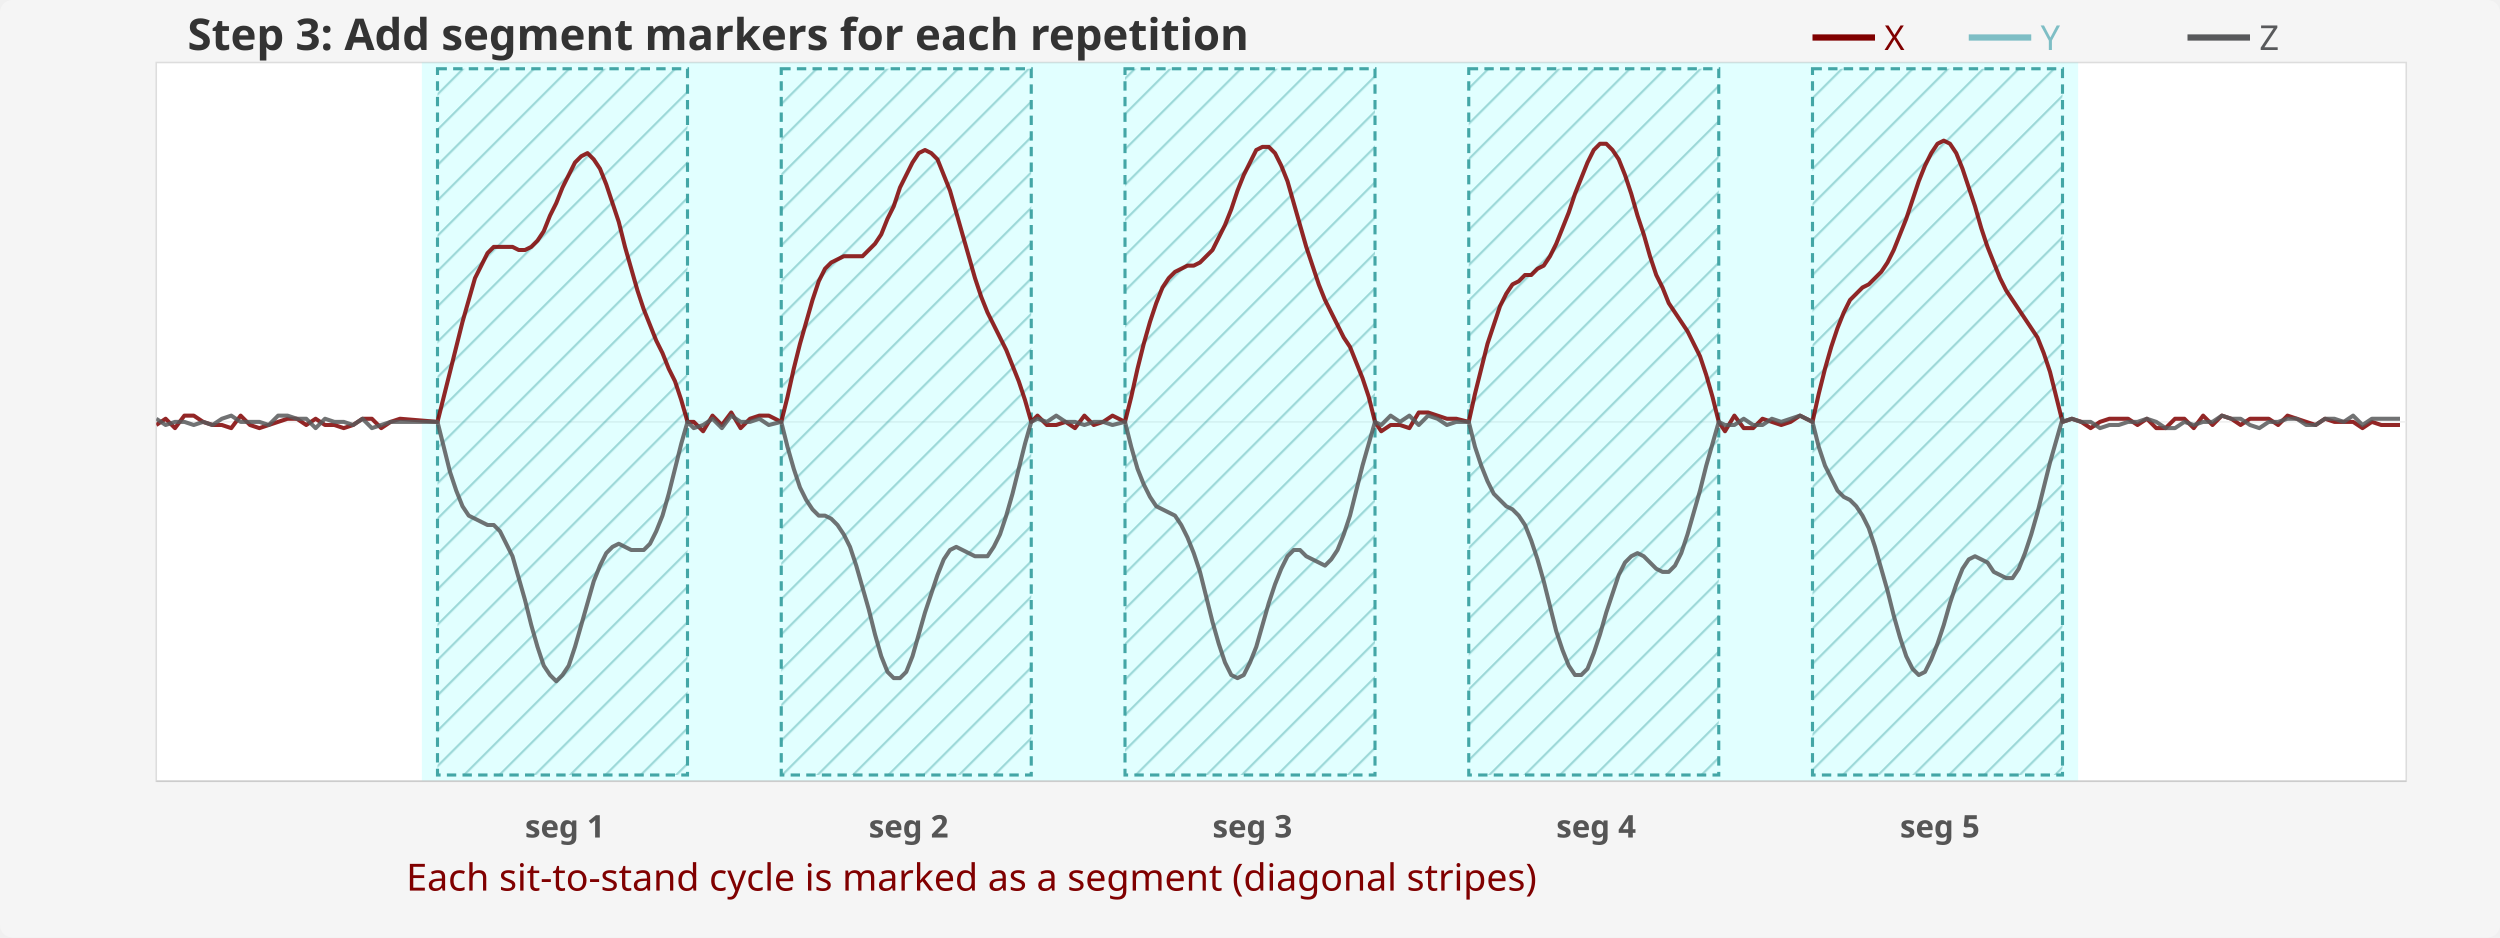
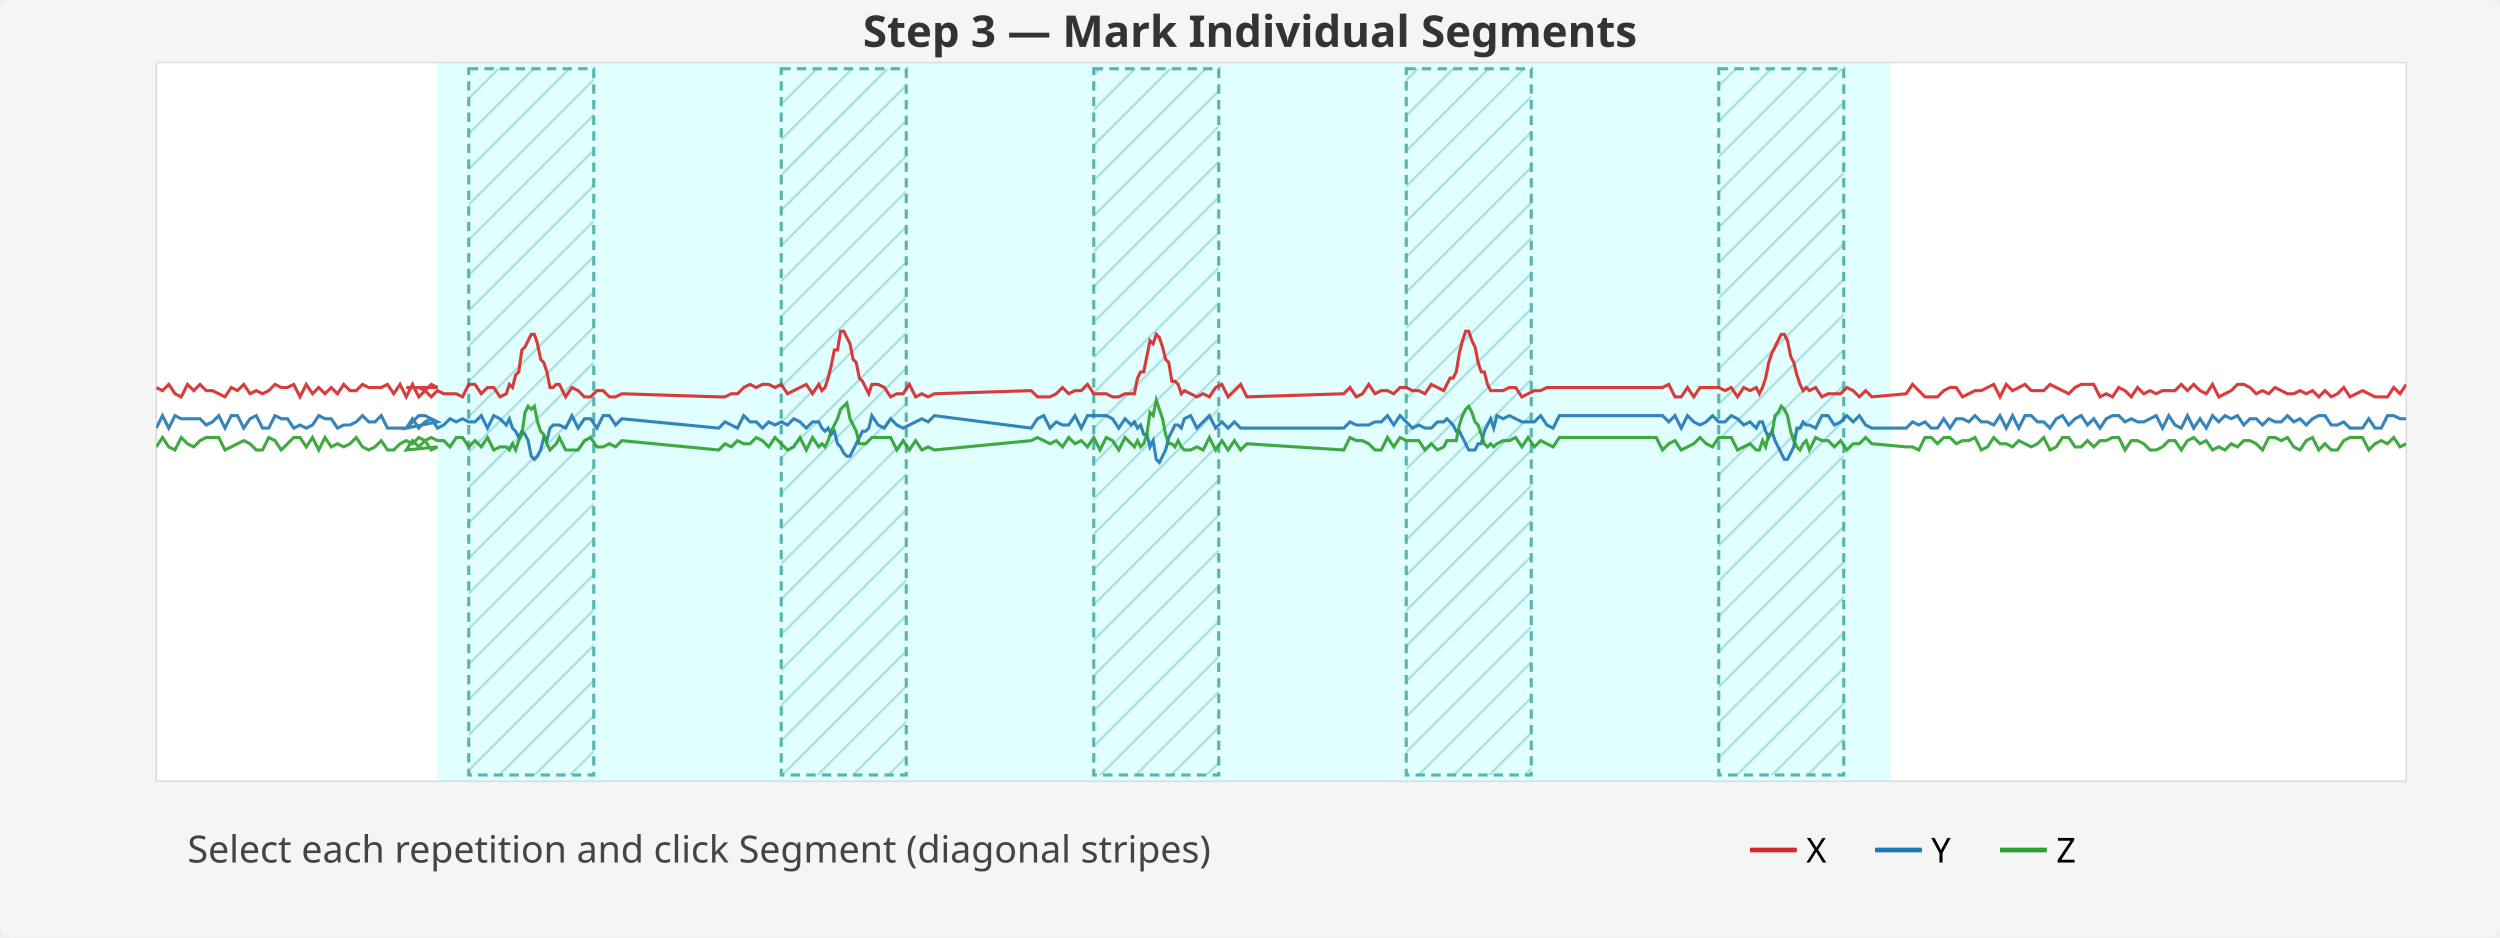
<svg xmlns="http://www.w3.org/2000/svg" width="800" height="300" viewBox="0 0 800 300">
  <style>
    .title { font: bold 14px sans-serif; fill: #333; }
-     .instruction { font: 12px sans-serif; fill: #800000; }
    .legend-text { font: 11px sans-serif; }
-     .seg-label { font: bold 10px sans-serif; fill: #555; }
+     .instruction { font: 12px sans-serif; fill: #444; }
  </style>
  <defs>
-     <clipPath id="s3-plot">
+     <clipPath id="s3-clip">
      <rect x="50" y="20" width="720" height="230" />
    </clipPath>
-     <pattern id="seg-hatch" patternUnits="userSpaceOnUse" width="8" height="8" patternTransform="rotate(45)">
+     <pattern id="s3-hatch" patternUnits="userSpaceOnUse" width="8" height="8" patternTransform="rotate(45)">
      <line x1="0" y1="0" x2="0" y2="8" stroke="#008080" stroke-width="1.5" opacity="0.4" />
    </pattern>
  </defs>
  <rect width="800" height="300" fill="#f5f5f5" rx="4" />
  <rect x="50" y="20" width="720" height="230" fill="white" stroke="#ddd" stroke-width="0.5" />
-   <text x="60" y="16" class="title">Step 3: Add segment markers for each repetition</text>
-   <line x1="580" y1="12" x2="600" y2="12" stroke="#800000" stroke-width="2" />
-   <text x="603" y="16" class="legend-text" fill="#800000">X</text>
-   <line x1="630" y1="12" x2="650" y2="12" stroke="#7EBEC5" stroke-width="2" />
-   <text x="653" y="16" class="legend-text" fill="#7EBEC5">Y</text>
-   <line x1="700" y1="12" x2="720" y2="12" stroke="#58595b" stroke-width="2" />
-   <text x="723" y="16" class="legend-text" fill="#58595b">Z</text>
-   <line x1="50" y1="135" x2="770" y2="135" stroke="#eee" stroke-width="0.5" />
-   <rect x="135" y="20" width="530" height="230" fill="cyan" opacity="0.12" />
-   <rect x="140" y="22" width="80" height="226" fill="url(#seg-hatch)" stroke="#008080" stroke-width="1" stroke-dasharray="3,2" opacity="0.7" />
-   <rect x="250" y="22" width="80" height="226" fill="url(#seg-hatch)" stroke="#008080" stroke-width="1" stroke-dasharray="3,2" opacity="0.7" />
-   <rect x="360" y="22" width="80" height="226" fill="url(#seg-hatch)" stroke="#008080" stroke-width="1" stroke-dasharray="3,2" opacity="0.7" />
-   <rect x="470" y="22" width="80" height="226" fill="url(#seg-hatch)" stroke="#008080" stroke-width="1" stroke-dasharray="3,2" opacity="0.7" />
-   <rect x="580" y="22" width="80" height="226" fill="url(#seg-hatch)" stroke="#008080" stroke-width="1" stroke-dasharray="3,2" opacity="0.7" />
-   <text x="168" y="268" class="seg-label">seg 1</text>
-   <text x="278" y="268" class="seg-label">seg 2</text>
-   <text x="388" y="268" class="seg-label">seg 3</text>
-   <text x="498" y="268" class="seg-label">seg 4</text>
-   <text x="608" y="268" class="seg-label">seg 5</text>
-   <g clip-path="url(#s3-plot)">
-     <polyline fill="none" stroke="#800000" stroke-width="1.3" opacity="0.85" stroke-linejoin="round" points="50,136 53,134 56,137 59,133 62,133 65,135 68,136 71,136 74,137 77,133 80,136 83,137 86,136 89,135 92,134 95,134 98,136 101,134 104,136 107,136 110,137 113,136 116,134 119,134 122,137 125,135 128,134 140,135 142,127 144,119 146,111 148,103 150,96 152,89 154,85 156,81 158,79 160,79 162,79 164,79 166,80 168,80 170,79 172,77 174,74 176,69 178,65 180,60 182,56 184,52 186,50 188,49 190,51 192,54 194,59 196,65 198,71 200,79 202,86 204,93 206,99 208,104 210,109 212,113 214,118 216,122 218,128 220,135 222,135 225,138 228,133 231,136 234,132 237,137 240,134 243,133 246,133 250,135 252,127 254,118 256,110 258,103 260,96 262,90 264,86 266,84 268,83 270,82 272,82 274,82 276,82 278,80 280,78 282,75 284,70 286,66 288,60 290,56 292,52 294,49 296,48 298,49 300,51 302,56 304,61 306,68 308,75 310,82 312,89 314,95 316,100 318,104 320,108 322,112 324,117 326,122 328,128 330,135 332,133 335,136 338,136 341,135 344,137 347,133 350,136 353,135 356,133 360,135 362,127 364,118 366,110 368,103 370,97 372,92 374,89 376,87 378,86 380,85 382,85 384,84 386,82 388,80 390,76 392,72 394,67 396,61 398,56 400,52 402,48 404,47 406,47 408,49 410,53 412,58 414,65 416,72 418,79 420,85 422,91 424,96 426,100 428,104 430,108 432,111 434,116 436,121 438,127 440,135 442,138 445,136 448,136 451,137 454,132 457,132 460,133 463,134 466,134 470,135 472,126 474,118 476,110 478,104 480,98 482,94 484,91 486,90 488,88 490,88 492,86 494,85 496,82 498,78 500,73 502,68 504,62 506,57 508,52 510,48 512,46 514,46 516,48 518,51 520,56 522,62 524,69 526,75 528,82 530,88 532,92 534,97 536,100 538,103 540,106 542,110 544,114 546,120 548,127 550,135 552,138 555,133 558,137 561,137 564,134 567,135 570,136 573,135 576,133 580,135 582,126 584,118 586,111 588,105 590,100 592,96 594,94 596,92 598,91 600,89 602,87 604,84 606,80 608,75 610,70 612,64 614,58 616,53 618,49 620,46 622,45 624,46 626,49 628,54 630,60 632,66 634,73 636,79 638,84 640,89 642,93 644,96 646,99 648,102 650,105 652,108 654,113 656,119 658,127 660,135 660,135 663,134 666,135 669,137 672,135 675,134 678,134 681,134 684,136 687,134 690,137 693,137 696,134 699,134 702,137 705,133 708,136 711,133 714,134 717,136 720,134 723,134 726,134 729,136 732,133 735,134 738,135 741,136 744,134 747,135 750,135 753,135 756,137 759,135 762,136 765,136 768,136" />
-     <polyline fill="none" stroke="#58595b" stroke-width="1.3" opacity="0.85" stroke-linejoin="round" points="50,134 53,136 56,135 59,135 62,136 65,135 68,136 71,134 74,133 77,135 80,135 83,135 86,136 89,133 92,133 95,134 98,134 101,137 104,134 107,135 110,135 113,136 116,134 119,137 122,136 125,135 128,135 140,135 142,143 144,151 146,157 148,162 150,165 152,166 154,167 156,168 158,168 160,170 162,174 164,178 166,185 168,192 170,200 172,207 174,213 176,216 178,218 180,216 182,213 184,207 186,200 188,193 190,186 192,181 194,177 196,175 198,174 200,175 202,176 204,176 206,176 208,174 210,170 212,165 214,158 216,150 218,142 220,135 222,137 225,136 228,134 231,137 234,133 237,135 240,135 243,134 246,136 250,135 252,143 254,150 256,156 258,160 260,163 262,165 264,165 266,166 268,168 270,171 272,175 274,181 276,188 278,195 280,203 282,210 284,215 286,217 288,217 290,215 292,210 294,203 296,196 298,190 300,184 302,179 304,176 306,175 308,176 310,177 312,178 314,178 316,178 318,175 320,171 322,165 324,158 326,150 328,142 330,135 332,134 335,135 338,133 341,135 344,135 347,136 350,135 353,135 356,136 360,135 362,143 364,150 366,155 368,159 370,162 372,163 374,164 376,165 378,168 380,172 382,177 384,183 386,191 388,199 390,206 392,212 394,216 396,217 398,216 400,212 402,207 404,200 406,193 408,187 410,182 412,178 414,176 416,176 418,178 420,179 422,180 424,181 426,179 428,176 430,171 432,165 434,157 436,149 438,142 440,135 442,136 445,133 448,135 451,133 454,136 457,133 460,134 463,136 466,135 470,135 472,143 474,149 476,154 478,158 480,160 482,162 484,163 486,165 488,168 490,173 492,179 494,186 496,194 498,202 500,208 502,213 504,216 506,216 508,214 510,209 512,203 514,196 516,190 518,184 520,180 522,178 524,177 526,178 528,180 530,182 532,183 534,183 536,181 538,177 540,171 542,164 544,157 546,149 548,142 550,135 552,136 555,136 558,134 561,136 564,136 567,134 570,135 573,134 576,133 580,135 582,143 584,149 586,153 588,157 590,159 592,160 594,162 596,165 598,169 600,175 602,182 604,189 606,197 608,204 610,210 612,214 614,216 616,215 618,211 620,206 622,200 624,193 626,187 628,182 630,179 632,178 634,179 636,180 638,183 640,184 642,185 644,185 646,182 648,177 650,171 652,164 654,156 656,148 658,141 660,134 660,135 663,134 666,135 669,135 672,137 675,136 678,136 681,135 684,135 687,134 690,135 693,137 696,137 699,135 702,136 705,135 708,135 711,133 714,134 717,134 720,136 723,137 726,135 729,135 732,134 735,134 738,136 741,136 744,134 747,134 750,135 753,133 756,136 759,134 762,134 765,134 768,134" />
-   </g>
-   <line x1="50" y1="250" x2="770" y2="250" stroke="#ccc" stroke-width="0.5" />
-   <text x="130" y="285" class="instruction">Each sit-to-stand cycle is marked as a segment (diagonal stripes)</text>
+   <text x="400" y="15" text-anchor="middle" class="title">Step 3 — Mark Individual Segments</text>
+   <line x1="560" y1="272" x2="575" y2="272" stroke="#d62728" stroke-width="1.5" />
+   <text x="578" y="276" class="legend-text">X</text>
+   <line x1="600" y1="272" x2="615" y2="272" stroke="#1f77b4" stroke-width="1.5" />
+   <text x="618" y="276" class="legend-text">Y</text>
+   <line x1="640" y1="272" x2="655" y2="272" stroke="#2ca02c" stroke-width="1.5" />
+   <text x="658" y="276" class="legend-text">Z</text>
+   <rect x="140" y="20" width="465" height="230" fill="cyan" opacity="0.12" />
+   <rect x="150" y="22" width="40" height="226" fill="url(#s3-hatch)" stroke="#008080" stroke-width="1" stroke-dasharray="3,2" opacity="0.6" />
+   <rect x="250" y="22" width="40" height="226" fill="url(#s3-hatch)" stroke="#008080" stroke-width="1" stroke-dasharray="3,2" opacity="0.6" />
+   <rect x="350" y="22" width="40" height="226" fill="url(#s3-hatch)" stroke="#008080" stroke-width="1" stroke-dasharray="3,2" opacity="0.6" />
+   <rect x="450" y="22" width="40" height="226" fill="url(#s3-hatch)" stroke="#008080" stroke-width="1" stroke-dasharray="3,2" opacity="0.6" />
+   <rect x="550" y="22" width="40" height="226" fill="url(#s3-hatch)" stroke="#008080" stroke-width="1" stroke-dasharray="3,2" opacity="0.6" />
+   <polyline clip-path="url(#s3-clip)" fill="none" stroke="#d62728" stroke-width="1" opacity="0.9" points="50,124 52,125 54,123 56,126 58,127 60,123 62,125 64,123 66,125 68,125 70,126 72,127 74,124 76,125 78,123 80,126 82,125 84,126 86,125 88,123 90,124 92,124 94,123 96,127 98,123 100,126 102,124 104,126 106,124 108,126 110,123 112,125 114,125 116,123 118,124 120,124 122,124 124,123 126,126 128,123 130,127 132,123 134,127 136,125 138,123 140,124 130,124 132,124 134,124 136,125 138,127 140,125 142,126 144,126 146,126 148,127 150,123 152,123 154,126 156,124 158,124 160,127 162,126 163,123 164,124 165,120 166,119 167,112 168,111 169,109 170,107 171,107 172,110 173,115 174,116 175,119 176,124 177,124 178,123 179,123 181,127 183,124 185,125 187,127 189,127 191,125 193,125 195,127 197,127 199,126 230,127 232,127 234,126 236,126 238,124 240,123 242,124 244,123 246,123 248,124 250,123 252,126 254,125 256,124 258,123 260,126 262,123 263,125 264,124 265,121 266,117 267,112 268,112 269,106 270,106 271,108 272,110 273,115 274,116 275,121 276,122 277,124 278,126 279,123 281,123 283,124 285,127 287,126 289,126 291,123 293,127 295,126 297,127 299,126 330,125 332,127 334,127 336,127 338,126 340,124 342,126 344,125 346,125 348,123 350,126 352,126 354,126 356,127 358,127 360,126 362,126 363,126 364,121 365,119 366,119 367,114 368,109 369,110 370,107 371,108 372,111 373,115 374,116 375,122 376,122 377,123 378,126 379,125 381,126 383,127 385,126 387,127 389,124 391,123 393,127 395,125 397,123 399,127 430,126 432,124 434,127 436,126 438,123 440,126 442,125 444,125 446,126 448,124 450,124 452,125 454,125 456,126 458,123 460,124 462,125 463,123 464,121 465,121 466,119 467,113 468,109 469,106 470,106 471,109 472,111 473,116 474,119 475,119 476,123 477,125 478,125 479,125 481,125 483,124 485,124 487,127 489,126 491,125 493,125 495,124 497,124 499,124 530,124 532,124 534,123 536,127 538,127 540,124 542,127 544,124 546,124 548,124 550,124 552,125 554,124 556,127 558,124 560,125 562,124 563,126 564,124 565,121 566,116 567,113 568,111 569,109 570,107 571,107 572,109 573,114 574,116 575,120 576,123 577,125 578,124 579,125 581,124 583,127 585,126 587,126 589,126 591,124 593,125 595,127 597,125 599,127 610,126 612,123 614,125 616,127 618,127 620,127 622,125 624,124 626,124 628,127 630,126 632,125 634,125 636,124 638,123 640,127 642,123 644,125 646,124 648,123 650,125 652,125 654,125 656,123 658,124 660,125 662,126 664,124 666,123 668,123 670,123 672,127 674,126 676,127 678,124 680,125 682,127 684,124 686,126 688,125 690,126 692,125 694,125 696,125 698,123 700,125 702,123 704,125 706,126 708,123 710,127 712,126 714,125 716,123 718,123 720,124 722,126 724,125 726,126 728,124 730,125 732,126 734,126 736,125 738,126 740,125 742,127 744,125 746,127 748,126 750,124 752,127 754,126 756,125 758,126 760,127 762,127 764,127 766,124 768,126 770,123" />
+   <polyline clip-path="url(#s3-clip)" fill="none" stroke="#1f77b4" stroke-width="1" opacity="0.9" points="50,137 52,133 54,137 56,133 58,134 60,134 62,134 64,134 66,136 68,135 70,133 72,137 74,133 76,133 78,137 80,134 82,133 84,137 86,137 88,133 90,134 92,134 94,137 96,136 98,137 100,136 102,133 104,134 106,134 108,137 110,136 112,136 114,135 116,133 118,135 120,135 122,133 124,137 126,137 128,137 130,137 132,134 134,137 136,135 138,134 140,135 130,137 132,135 134,133 136,133 138,134 140,137 142,136 144,134 146,135 148,134 150,135 152,135 154,133 156,137 158,133 160,134 162,136 163,134 164,137 165,138 166,140 167,138 168,139 169,141 170,146 171,147 172,146 173,144 174,140 175,141 176,137 177,136 178,136 179,136 181,137 183,133 185,137 187,134 189,134 191,137 193,133 195,133 197,136 199,134 230,137 232,135 234,136 236,137 238,133 240,135 242,135 244,137 246,135 248,136 250,135 252,136 254,134 256,135 258,137 260,135 262,135 263,137 264,138 265,137 266,139 267,138 268,142 269,143 270,145 271,146 272,146 273,144 274,142 275,140 276,138 277,138 278,137 279,133 281,136 283,137 285,134 287,136 289,137 291,136 293,135 295,134 297,135 299,133 330,137 332,134 334,133 336,137 338,135 340,136 342,136 344,133 346,137 348,133 350,133 352,133 354,133 356,134 358,137 360,134 362,136 363,135 364,137 365,136 366,139 367,139 368,143 369,141 370,147 371,148 372,146 373,144 374,140 375,138 376,136 377,136 378,137 379,134 381,133 383,137 385,135 387,133 389,137 391,135 393,137 395,135 397,137 399,137 430,137 432,135 434,136 436,136 438,136 440,135 442,135 444,133 446,136 448,133 450,135 452,137 454,136 456,137 458,137 460,135 462,135 463,134 464,135 465,136 466,138 467,138 468,140 469,142 470,144 471,144 472,144 473,142 474,142 475,138 476,136 477,134 478,137 479,133 481,134 483,133 485,134 487,135 489,135 491,135 493,133 495,136 497,137 499,133 530,133 532,133 534,135 536,133 538,137 540,133 542,135 544,136 546,135 548,133 550,135 552,135 554,133 556,134 558,136 560,135 562,137 563,135 564,135 565,138 566,140 567,138 568,141 569,143 570,145 571,147 572,147 573,145 574,143 575,137 576,137 577,135 578,136 579,136 581,137 583,133 585,133 587,136 589,135 591,133 593,135 595,133 597,136 599,137 610,137 612,135 614,136 616,135 618,137 620,137 622,134 624,137 626,134 628,134 630,135 632,133 634,135 636,135 638,136 640,133 642,137 644,133 646,137 648,133 650,133 652,135 654,135 656,137 658,134 660,133 662,136 664,134 666,133 668,136 670,134 672,137 674,134 676,133 678,133 680,135 682,134 684,135 686,135 688,134 690,133 692,137 694,133 696,136 698,137 700,133 702,137 704,134 706,137 708,133 710,135 712,133 714,134 716,133 718,136 720,134 722,134 724,136 726,134 728,135 730,135 732,133 734,135 736,134 738,136 740,134 742,133 744,133 746,136 748,136 750,135 752,137 754,137 756,137 758,134 760,137 762,137 764,133 766,133 768,134 770,134" />
+   <polyline clip-path="url(#s3-clip)" fill="none" stroke="#2ca02c" stroke-width="1" opacity="0.9" points="50,143 52,140 54,143 56,144 58,140 60,142 62,143 64,141 66,140 68,140 70,140 72,144 74,143 76,142 78,141 80,142 82,144 84,144 86,140 88,141 90,144 92,142 94,140 96,140 98,143 100,140 102,144 104,140 106,143 108,142 110,143 112,142 114,140 116,143 118,144 120,143 122,141 124,144 126,144 128,142 130,141 132,142 134,140 136,141 138,144 140,143 130,144 132,141 134,143 136,141 138,140 140,141 142,141 144,143 146,140 148,140 150,143 152,141 154,143 156,140 158,144 160,143 162,143 163,144 164,142 165,144 166,141 167,139 168,132 169,130 170,131 171,130 172,135 173,138 174,139 175,142 176,144 177,143 178,142 179,140 181,144 183,144 185,144 187,141 189,140 191,143 193,143 195,142 197,143 199,141 230,144 232,142 234,143 236,141 238,142 240,142 242,140 244,141 246,143 248,140 250,142 252,144 254,143 256,140 258,144 260,140 262,143 263,142 264,143 265,141 266,138 267,136 268,134 269,131 270,130 271,129 272,134 273,136 274,138 275,142 276,142 277,142 278,141 279,140 281,140 283,140 285,140 287,144 289,141 291,144 293,141 295,144 297,143 299,144 330,141 332,140 334,141 336,142 338,141 340,143 342,140 344,142 346,141 348,143 350,140 352,144 354,140 356,141 358,144 360,140 362,142 363,143 364,141 365,143 366,142 367,139 368,132 369,133 370,128 371,131 372,134 373,139 374,142 375,142 376,143 377,141 378,143 379,144 381,144 383,143 385,144 387,140 389,144 391,141 393,144 395,141 397,144 399,142 430,144 432,140 434,141 436,141 438,142 440,144 442,144 444,140 446,143 448,140 450,141 452,141 454,141 456,144 458,142 460,144 462,143 463,141 464,141 465,141 466,141 467,136 468,133 469,131 470,130 471,132 472,135 473,136 474,139 475,142 476,143 477,142 478,143 479,142 481,141 483,141 485,140 487,143 489,140 491,143 493,141 495,142 497,143 499,140 530,140 532,144 534,142 536,141 538,144 540,143 542,142 544,140 546,142 548,143 550,140 552,140 554,140 556,144 558,143 560,142 562,144 563,144 564,141 565,143 566,139 567,139 568,133 569,132 570,130 571,131 572,133 573,138 574,141 575,143 576,144 577,142 578,141 579,144 581,140 583,141 585,141 587,143 589,141 591,144 593,142 595,142 597,140 599,142 610,143 612,143 614,144 616,140 618,140 620,142 622,140 624,140 626,142 628,141 630,141 632,140 634,144 636,143 638,140 640,142 642,142 644,143 646,141 648,142 650,143 652,142 654,140 656,144 658,143 660,140 662,140 664,143 666,143 668,141 670,143 672,141 674,141 676,140 678,140 680,144 682,141 684,141 686,142 688,144 690,144 692,143 694,141 696,141 698,144 700,141 702,140 704,142 706,141 708,144 710,143 712,144 714,142 716,143 718,141 720,141 722,142 724,144 726,140 728,140 730,141 732,140 734,143 736,144 738,141 740,140 742,144 744,142 746,144 748,144 750,141 752,140 754,140 756,140 758,144 760,142 762,141 764,142 766,140 768,143 770,142" />
+   <text x="60" y="276" class="instruction">Select each repetition and click Segment (diagonal stripes)</text>
</svg>
